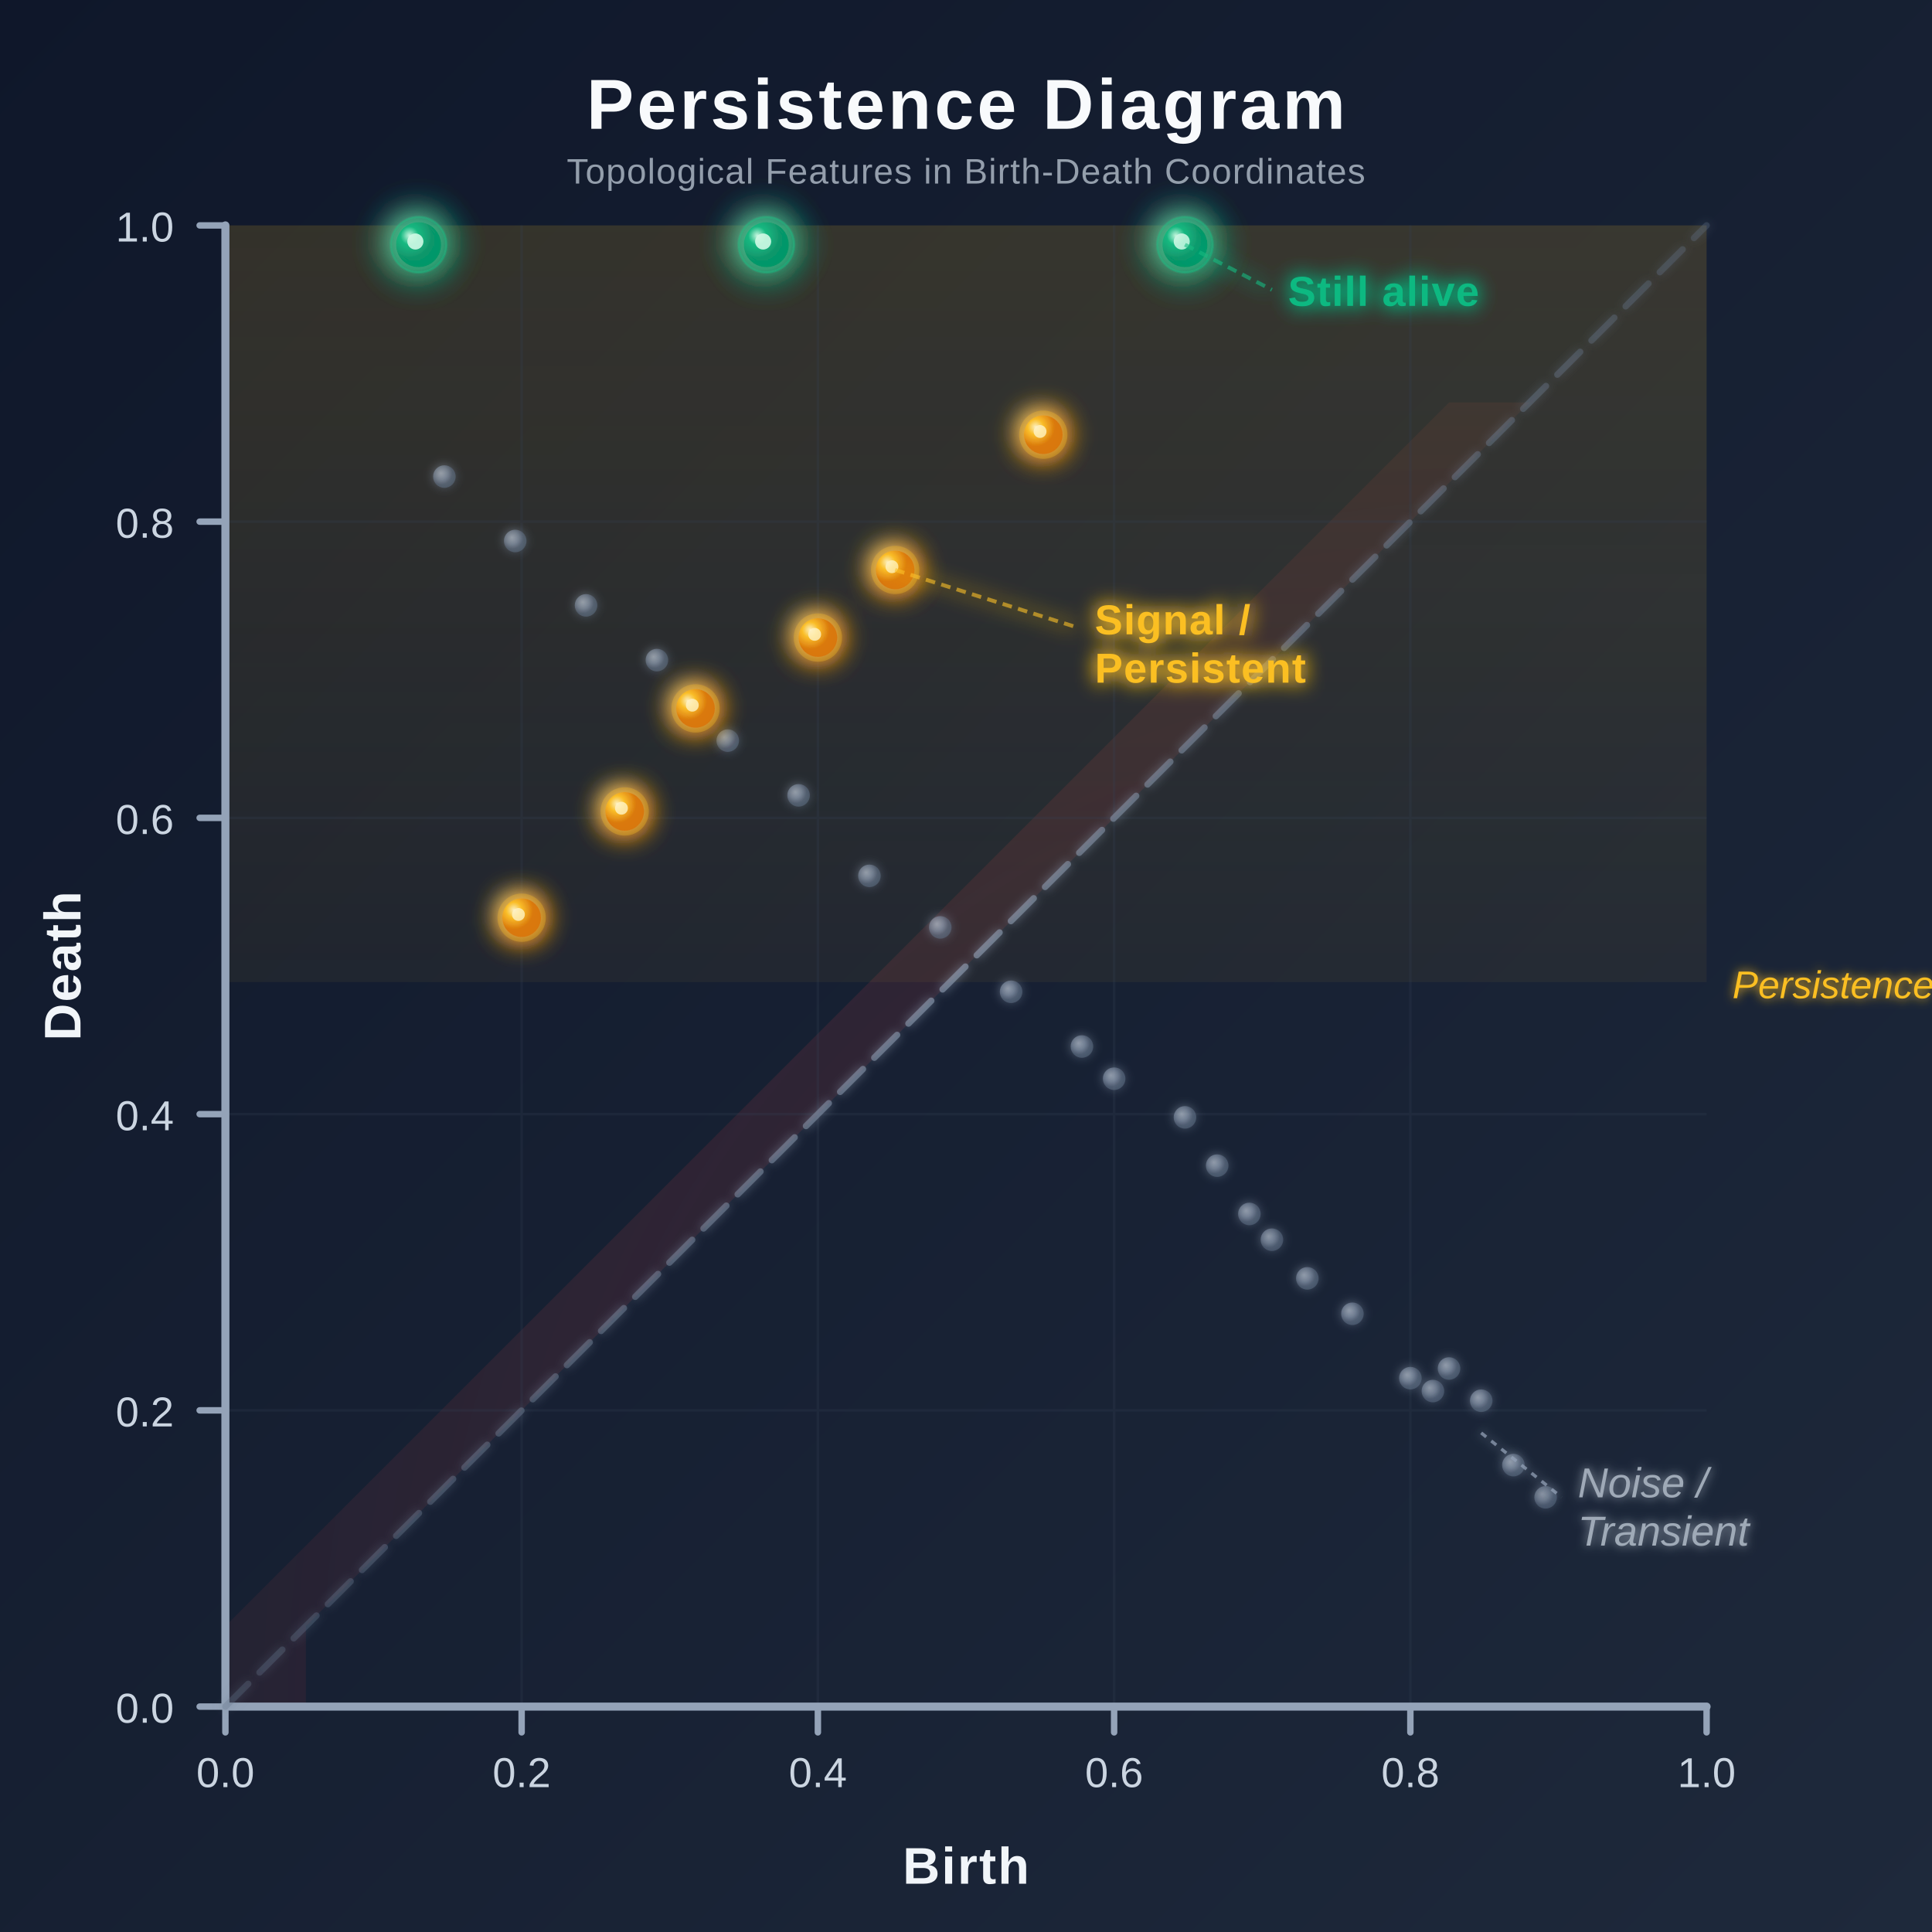
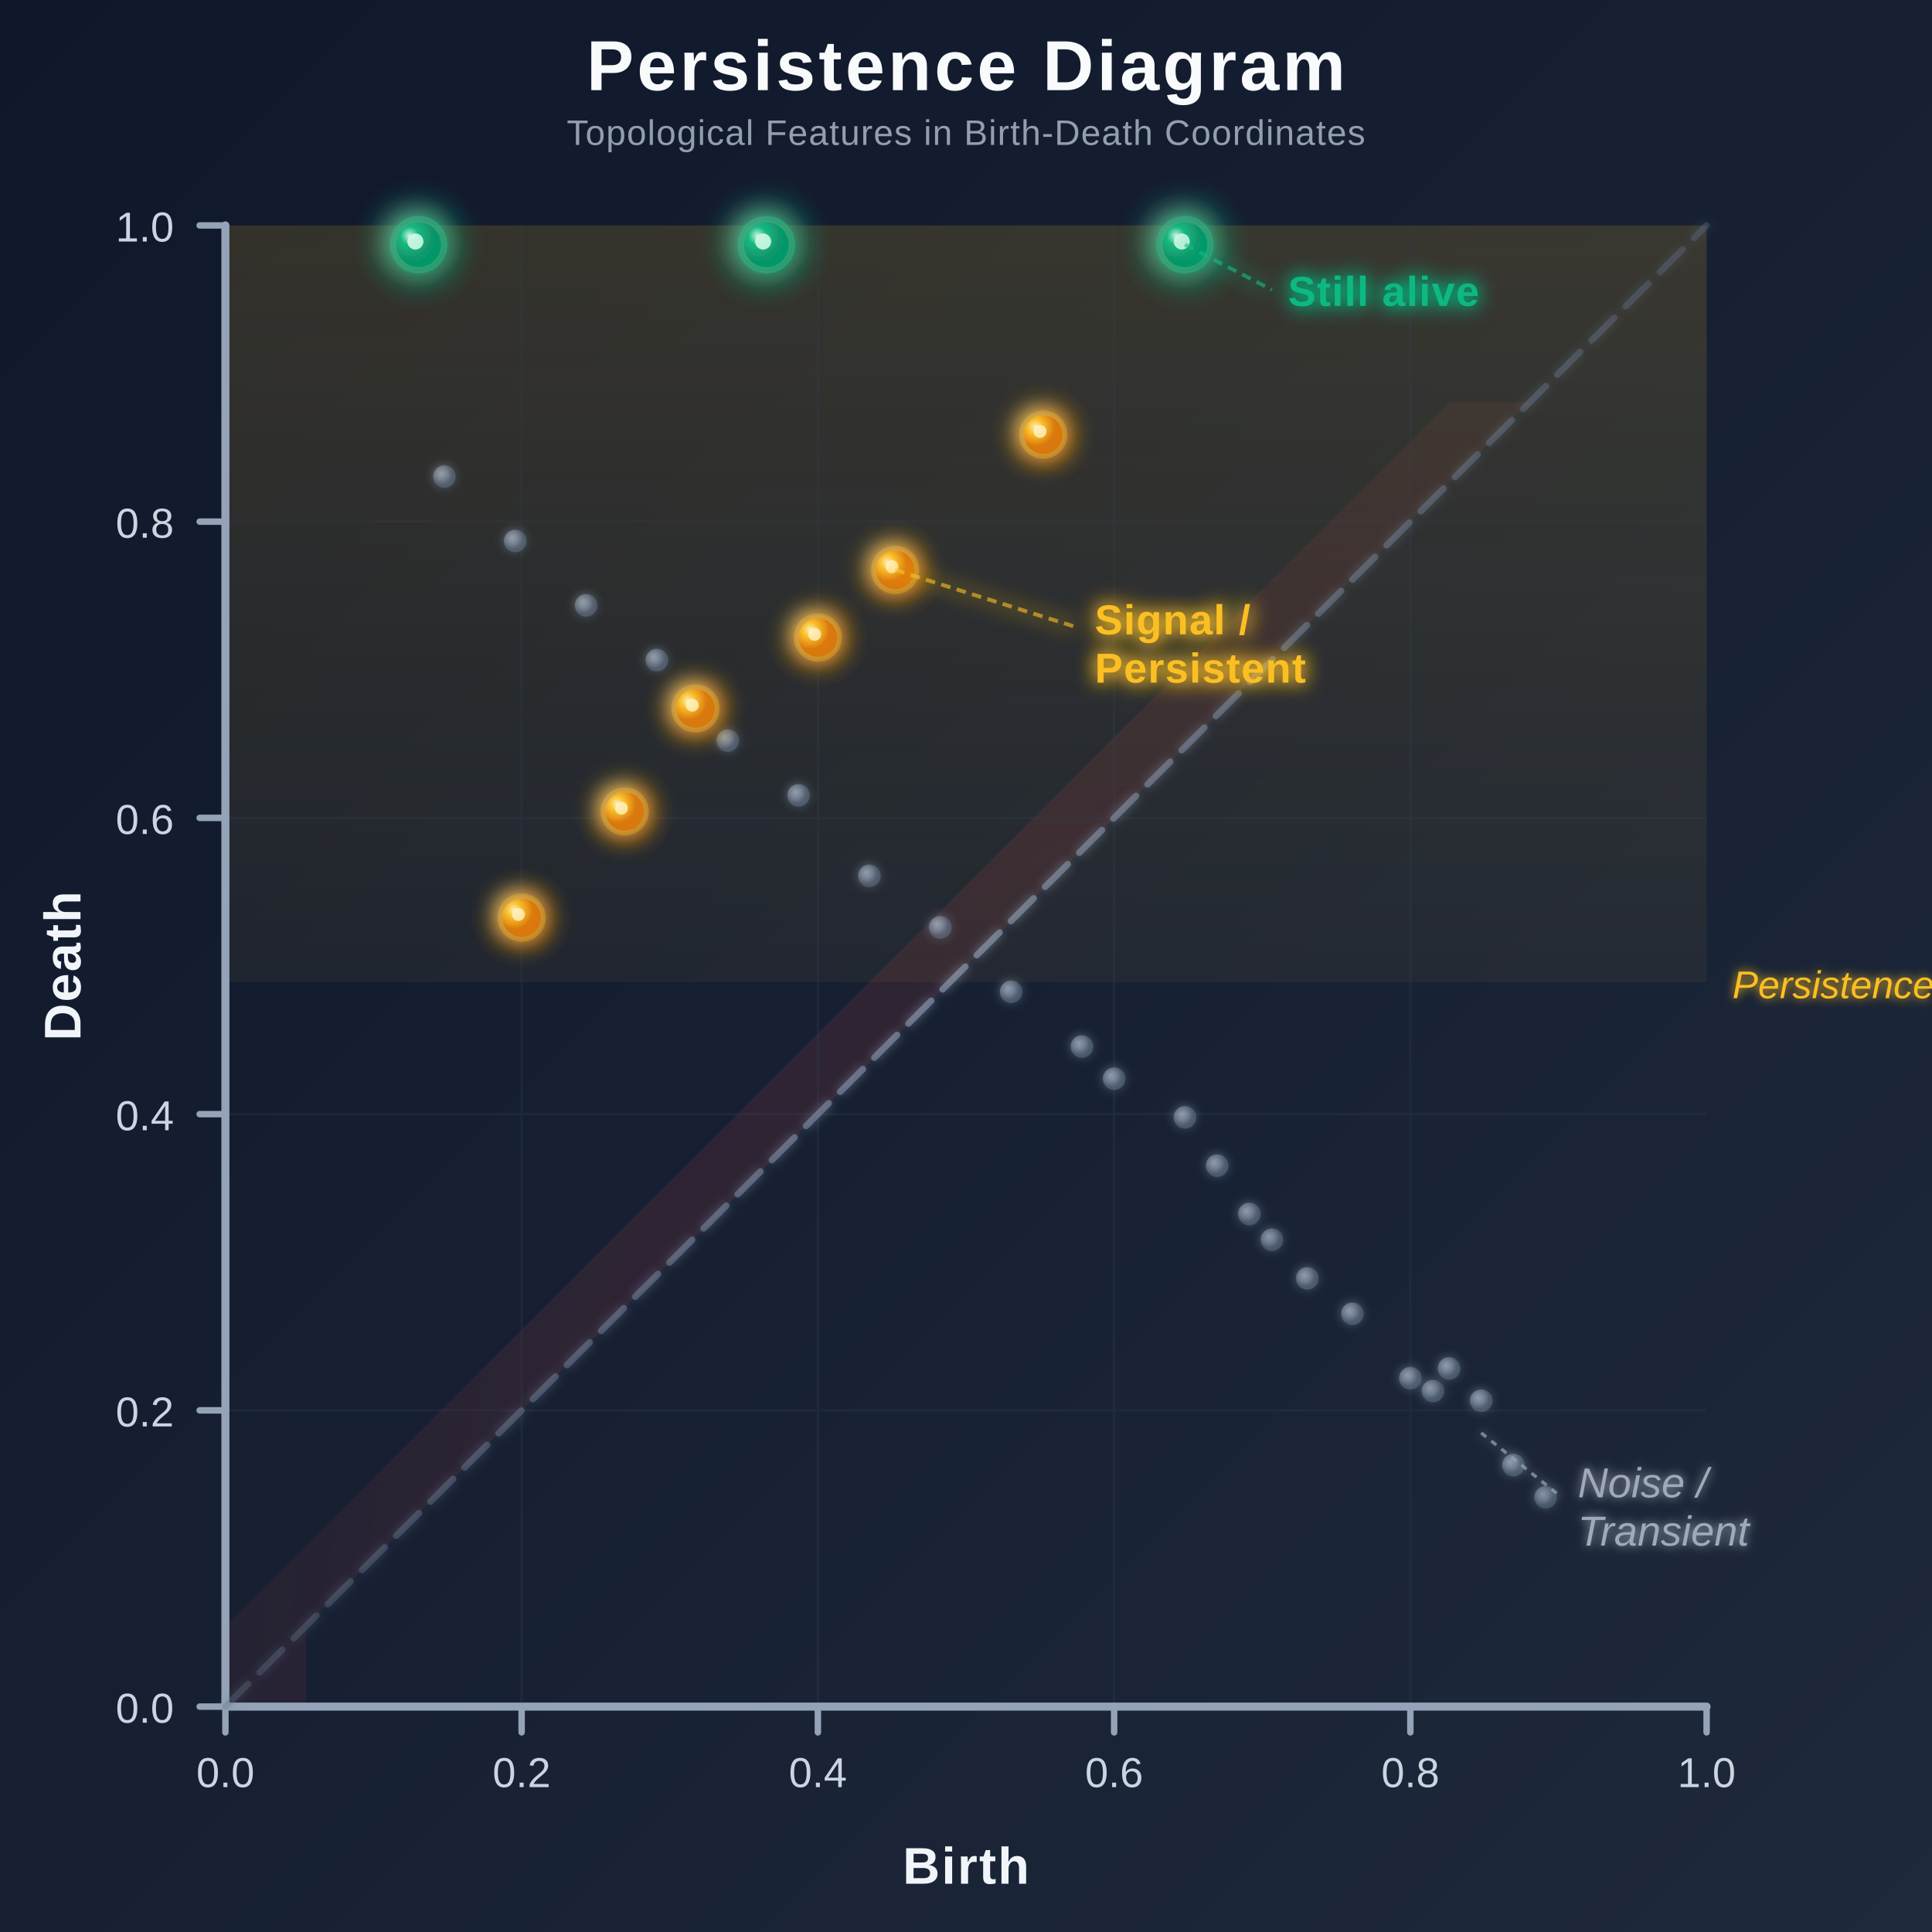
<svg xmlns="http://www.w3.org/2000/svg" viewBox="0 0 600 600">
  <defs>
    <linearGradient id="bgGradient" x1="0%" y1="0%" x2="100%" y2="100%">
      <stop offset="0%" style="stop-color:#0f172a;stop-opacity:1" />
      <stop offset="100%" style="stop-color:#1e293b;stop-opacity:1" />
    </linearGradient>
    <filter id="subtleGlow" x="-100%" y="-100%" width="300%" height="300%">
      <feGaussianBlur stdDeviation="1.5" result="coloredBlur" />
      <feMerge>
        <feMergeNode in="coloredBlur" />
        <feMergeNode in="SourceGraphic" />
      </feMerge>
    </filter>
    <filter id="mediumGlow" x="-150%" y="-150%" width="400%" height="400%">
      <feGaussianBlur stdDeviation="3" result="blur1" />
      <feGaussianBlur stdDeviation="1" result="blur2" />
      <feMerge>
        <feMergeNode in="blur1" />
        <feMergeNode in="blur2" />
        <feMergeNode in="SourceGraphic" />
      </feMerge>
    </filter>
    <filter id="strongGlow" x="-200%" y="-200%" width="500%" height="500%">
      <feGaussianBlur stdDeviation="4" result="blur1" />
      <feGaussianBlur stdDeviation="2" result="blur2" />
      <feMerge>
        <feMergeNode in="blur1" />
        <feMergeNode in="blur1" />
        <feMergeNode in="blur2" />
        <feMergeNode in="SourceGraphic" />
      </feMerge>
    </filter>
    <filter id="premiumGlow" x="-250%" y="-250%" width="600%" height="600%">
      <feGaussianBlur stdDeviation="5" result="blur1" />
      <feGaussianBlur stdDeviation="3" result="blur2" />
      <feGaussianBlur stdDeviation="1.5" result="blur3" />
      <feMerge>
        <feMergeNode in="blur1" />
        <feMergeNode in="blur2" />
        <feMergeNode in="blur3" />
        <feMergeNode in="SourceGraphic" />
      </feMerge>
    </filter>
    <filter id="softShadow" x="-50%" y="-50%" width="200%" height="200%">
      <feDropShadow dx="0" dy="1" stdDeviation="2" flood-opacity="0.4" />
    </filter>
    <radialGradient id="noiseZoneGradient" cx="100%" cy="100%" r="140%">
      <stop offset="0%" style="stop-color:#ef4444;stop-opacity:0.25" />
      <stop offset="50%" style="stop-color:#ef4444;stop-opacity:0.12" />
      <stop offset="100%" style="stop-color:#ef4444;stop-opacity:0" />
    </radialGradient>
    <linearGradient id="persistentZoneGradient" x1="0%" y1="0%" x2="0%" y2="100%">
      <stop offset="0%" style="stop-color:#fbbf24;stop-opacity:0.15" />
      <stop offset="100%" style="stop-color:#fbbf24;stop-opacity:0.05" />
    </linearGradient>
    <linearGradient id="diagonalGradient" x1="0%" y1="100%" x2="100%" y2="0%">
      <stop offset="0%" style="stop-color:#64748b;stop-opacity:0.3" />
      <stop offset="50%" style="stop-color:#94a3b8;stop-opacity:0.6" />
      <stop offset="100%" style="stop-color:#64748b;stop-opacity:0.3" />
    </linearGradient>
    <radialGradient id="goldGradient" cx="30%" cy="30%">
      <stop offset="0%" style="stop-color:#fef3c7;stop-opacity:1" />
      <stop offset="40%" style="stop-color:#fbbf24;stop-opacity:1" />
      <stop offset="100%" style="stop-color:#d97706;stop-opacity:1" />
    </radialGradient>
    <radialGradient id="greenGradient" cx="30%" cy="30%">
      <stop offset="0%" style="stop-color:#d1fae5;stop-opacity:1" />
      <stop offset="40%" style="stop-color:#10b981;stop-opacity:1" />
      <stop offset="100%" style="stop-color:#059669;stop-opacity:1" />
    </radialGradient>
    <radialGradient id="grayGradient" cx="35%" cy="35%">
      <stop offset="0%" style="stop-color:#cbd5e1;stop-opacity:1" />
      <stop offset="60%" style="stop-color:#94a3b8;stop-opacity:1" />
      <stop offset="100%" style="stop-color:#64748b;stop-opacity:1" />
    </radialGradient>
    <clipPath id="plotClip">
      <rect x="70" y="70" width="460" height="460" />
    </clipPath>
  </defs>
  <rect width="600" height="600" fill="url(#bgGradient)" />
  <g clip-path="url(#plotClip)">
    <path d="M 70 530 L 70 505 Q 165 410 260 315 Q 355 220 450 125 L 475 125 Q 380 220 285 315 Q 190 410 95 505 L 95 530 Z" fill="url(#noiseZoneGradient)" />
    <rect x="70" y="70" width="460" height="235" fill="url(#persistentZoneGradient)" />
  </g>
  <g stroke="#334155" stroke-width="0.75" opacity="0.25">
    <line x1="162" y1="70" x2="162" y2="530" />
    <line x1="254" y1="70" x2="254" y2="530" />
    <line x1="346" y1="70" x2="346" y2="530" />
    <line x1="438" y1="70" x2="438" y2="530" />
    <line x1="70" y1="162" x2="530" y2="162" />
    <line x1="70" y1="254" x2="530" y2="254" />
    <line x1="70" y1="346" x2="530" y2="346" />
    <line x1="70" y1="438" x2="530" y2="438" />
  </g>
  <g stroke="#94a3b8" stroke-width="2.5" fill="none" stroke-linecap="round">
    <line x1="70" y1="70" x2="70" y2="530" />
    <line x1="70" y1="530" x2="530" y2="530" />
  </g>
  <g stroke="#94a3b8" stroke-width="2" stroke-linecap="round">
    <line x1="70" y1="530" x2="70" y2="538" />
    <line x1="162" y1="530" x2="162" y2="538" />
    <line x1="254" y1="530" x2="254" y2="538" />
    <line x1="346" y1="530" x2="346" y2="538" />
    <line x1="438" y1="530" x2="438" y2="538" />
    <line x1="530" y1="530" x2="530" y2="538" />
    <line x1="62" y1="530" x2="70" y2="530" />
    <line x1="62" y1="438" x2="70" y2="438" />
    <line x1="62" y1="346" x2="70" y2="346" />
    <line x1="62" y1="254" x2="70" y2="254" />
    <line x1="62" y1="162" x2="70" y2="162" />
    <line x1="62" y1="70" x2="70" y2="70" />
  </g>
  <g fill="#cbd5e1" font-family="'Helvetica Neue', Arial, sans-serif" font-size="13" font-weight="400">
    <text x="70" y="555" text-anchor="middle">0.0</text>
    <text x="162" y="555" text-anchor="middle">0.2</text>
    <text x="254" y="555" text-anchor="middle">0.4</text>
    <text x="346" y="555" text-anchor="middle">0.6</text>
    <text x="438" y="555" text-anchor="middle">0.8</text>
    <text x="530" y="555" text-anchor="middle">1.0</text>
    <text x="54" y="535" text-anchor="end">0.0</text>
    <text x="54" y="443" text-anchor="end">0.2</text>
    <text x="54" y="351" text-anchor="end">0.4</text>
    <text x="54" y="259" text-anchor="end">0.6</text>
    <text x="54" y="167" text-anchor="end">0.8</text>
    <text x="54" y="75" text-anchor="end">1.0</text>
  </g>
  <line x1="70" y1="530" x2="530" y2="70" stroke="url(#diagonalGradient)" stroke-width="2" stroke-dasharray="10,5" stroke-linecap="round" filter="url(#subtleGlow)" />
  <g filter="url(#mediumGlow)">
    <line x1="70" y1="305" x2="530" y2="305" stroke="#fbbf24" stroke-width="2" stroke-dasharray="8,4" stroke-linecap="round" opacity="0.9" />
  </g>
  <text x="538" y="310" fill="#fbbf24" font-family="'Helvetica Neue', Arial, sans-serif" font-size="12" font-style="italic" font-weight="500" filter="url(#subtleGlow)">
    Persistence threshold
  </text>
  <g filter="url(#subtleGlow)">
    <circle cx="470" cy="455" r="3.5" fill="url(#grayGradient)" opacity="0.5" />
    <circle cx="438" cy="428" r="3.5" fill="url(#grayGradient)" opacity="0.5" />
    <circle cx="406" cy="397" r="3.5" fill="url(#grayGradient)" opacity="0.5" />
    <circle cx="460" cy="435" r="3.5" fill="url(#grayGradient)" opacity="0.5" />
    <circle cx="420" cy="408" r="3.5" fill="url(#grayGradient)" opacity="0.5" />
    <circle cx="388" cy="377" r="3.5" fill="url(#grayGradient)" opacity="0.5" />
    <circle cx="450" cy="425" r="3.5" fill="url(#grayGradient)" opacity="0.5" />
    <circle cx="378" cy="362" r="3.5" fill="url(#grayGradient)" opacity="0.5" />
    <circle cx="346" cy="335" r="3.5" fill="url(#grayGradient)" opacity="0.5" />
    <circle cx="368" cy="347" r="3.5" fill="url(#grayGradient)" opacity="0.5" />
    <circle cx="314" cy="308" r="3.5" fill="url(#grayGradient)" opacity="0.5" />
    <circle cx="336" cy="325" r="3.5" fill="url(#grayGradient)" opacity="0.5" />
    <circle cx="292" cy="288" r="3.5" fill="url(#grayGradient)" opacity="0.5" />
    <circle cx="270" cy="272" r="3.5" fill="url(#grayGradient)" opacity="0.5" />
    <circle cx="248" cy="247" r="3.5" fill="url(#grayGradient)" opacity="0.5" />
    <circle cx="226" cy="230" r="3.5" fill="url(#grayGradient)" opacity="0.5" />
    <circle cx="204" cy="205" r="3.5" fill="url(#grayGradient)" opacity="0.5" />
    <circle cx="182" cy="188" r="3.5" fill="url(#grayGradient)" opacity="0.5" />
    <circle cx="160" cy="168" r="3.5" fill="url(#grayGradient)" opacity="0.5" />
    <circle cx="138" cy="148" r="3.5" fill="url(#grayGradient)" opacity="0.5" />
    <circle cx="480" cy="465" r="3.5" fill="url(#grayGradient)" opacity="0.45" />
    <circle cx="445" cy="432" r="3.5" fill="url(#grayGradient)" opacity="0.48" />
    <circle cx="395" cy="385" r="3.5" fill="url(#grayGradient)" opacity="0.47" />
  </g>
  <g filter="url(#strongGlow)">
    <circle cx="162" cy="285" r="7.5" fill="#fbbf24" opacity="0.3" />
    <circle cx="216" cy="220" r="7.5" fill="#fbbf24" opacity="0.3" />
    <circle cx="278" cy="177" r="7.5" fill="#fbbf24" opacity="0.3" />
    <circle cx="194" cy="252" r="7.5" fill="#fbbf24" opacity="0.3" />
    <circle cx="324" cy="135" r="7.5" fill="#fbbf24" opacity="0.3" />
    <circle cx="254" cy="198" r="7.5" fill="#fbbf24" opacity="0.3" />
    <circle cx="162" cy="285" r="6" fill="url(#goldGradient)" opacity="0.95" />
    <circle cx="216" cy="220" r="6" fill="url(#goldGradient)" opacity="0.95" />
    <circle cx="278" cy="177" r="6" fill="url(#goldGradient)" opacity="0.95" />
    <circle cx="194" cy="252" r="6" fill="url(#goldGradient)" opacity="0.95" />
    <circle cx="324" cy="135" r="6" fill="url(#goldGradient)" opacity="0.95" />
    <circle cx="254" cy="198" r="6" fill="url(#goldGradient)" opacity="0.95" />
    <circle cx="161" cy="284" r="2" fill="#fef3c7" opacity="0.8" />
    <circle cx="215" cy="219" r="2" fill="#fef3c7" opacity="0.8" />
    <circle cx="277" cy="176" r="2" fill="#fef3c7" opacity="0.8" />
    <circle cx="193" cy="251" r="2" fill="#fef3c7" opacity="0.8" />
    <circle cx="323" cy="134" r="2" fill="#fef3c7" opacity="0.8" />
    <circle cx="253" cy="197" r="2" fill="#fef3c7" opacity="0.8" />
  </g>
  <g filter="url(#premiumGlow)">
    <circle cx="130" cy="76" r="9" fill="#10b981" opacity="0.35" />
    <circle cx="238" cy="76" r="9" fill="#10b981" opacity="0.35" />
    <circle cx="368" cy="76" r="9" fill="#10b981" opacity="0.35" />
    <circle cx="130" cy="76" r="7" fill="url(#greenGradient)" opacity="0.95" />
    <circle cx="238" cy="76" r="7" fill="url(#greenGradient)" opacity="0.95" />
    <circle cx="368" cy="76" r="7" fill="url(#greenGradient)" opacity="0.95" />
    <circle cx="129" cy="75" r="2.5" fill="#d1fae5" opacity="0.9" />
    <circle cx="237" cy="75" r="2.5" fill="#d1fae5" opacity="0.9" />
    <circle cx="367" cy="75" r="2.5" fill="#d1fae5" opacity="0.9" />
    <circle cx="130" cy="76" r="8.5" fill="none" stroke="#10b981" stroke-width="0.5" opacity="0.4" />
    <circle cx="238" cy="76" r="8.5" fill="none" stroke="#10b981" stroke-width="0.5" opacity="0.4" />
    <circle cx="368" cy="76" r="8.5" fill="none" stroke="#10b981" stroke-width="0.5" opacity="0.4" />
  </g>
  <g font-family="'Helvetica Neue', Arial, sans-serif" font-size="13">
    <g opacity="0.75" filter="url(#subtleGlow)">
      <line x1="460" y1="445" x2="485" y2="465" stroke="#94a3b8" stroke-width="1" stroke-dasharray="2,2" />
      <text x="490" y="465" fill="#cbd5e1" font-style="italic" font-weight="300">
        Noise /
      </text>
      <text x="490" y="480" fill="#cbd5e1" font-style="italic" font-weight="300">
        Transient
      </text>
    </g>
    <g filter="url(#mediumGlow)">
      <line x1="278" y1="177" x2="335" y2="195" stroke="#fbbf24" stroke-width="1.2" stroke-dasharray="3,2" opacity="0.6" />
      <text x="340" y="197" fill="#fbbf24" font-weight="600" letter-spacing="0.3">
        Signal /
      </text>
      <text x="340" y="212" fill="#fbbf24" font-weight="600" letter-spacing="0.3">
        Persistent
      </text>
    </g>
    <g filter="url(#mediumGlow)">
      <line x1="368" y1="76" x2="395" y2="90" stroke="#10b981" stroke-width="1.2" stroke-dasharray="3,2" opacity="0.6" />
      <text x="400" y="95" fill="#10b981" font-weight="600" letter-spacing="0.3">
        Still alive
      </text>
    </g>
  </g>
  <text x="300" y="585" fill="#f1f5f9" font-family="'Helvetica Neue', Arial, sans-serif" font-size="16" font-weight="600" text-anchor="middle" letter-spacing="0.5">
    Birth
  </text>
  <text x="25" y="300" fill="#f1f5f9" font-family="'Helvetica Neue', Arial, sans-serif" font-size="16" font-weight="600" text-anchor="middle" letter-spacing="0.5" transform="rotate(-90 25 300)">
    Death
  </text>
-   <text x="300" y="40" fill="#f8fafc" font-family="'Helvetica Neue', Arial, sans-serif" font-size="22" font-weight="700" text-anchor="middle" letter-spacing="1">
+   <text x="300" y="28" fill="#f8fafc" font-family="'Helvetica Neue', Arial, sans-serif" font-size="22" font-weight="700" text-anchor="middle" letter-spacing="1">
    Persistence Diagram
  </text>
-   <text x="300" y="57" fill="#cbd5e1" font-family="'Helvetica Neue', Arial, sans-serif" font-size="11" font-weight="400" text-anchor="middle" letter-spacing="0.3" opacity="0.7">
+   <text x="300" y="45" fill="#cbd5e1" font-family="'Helvetica Neue', Arial, sans-serif" font-size="11" font-weight="400" text-anchor="middle" letter-spacing="0.3" opacity="0.7">
    Topological Features in Birth-Death Coordinates
  </text>
</svg>
